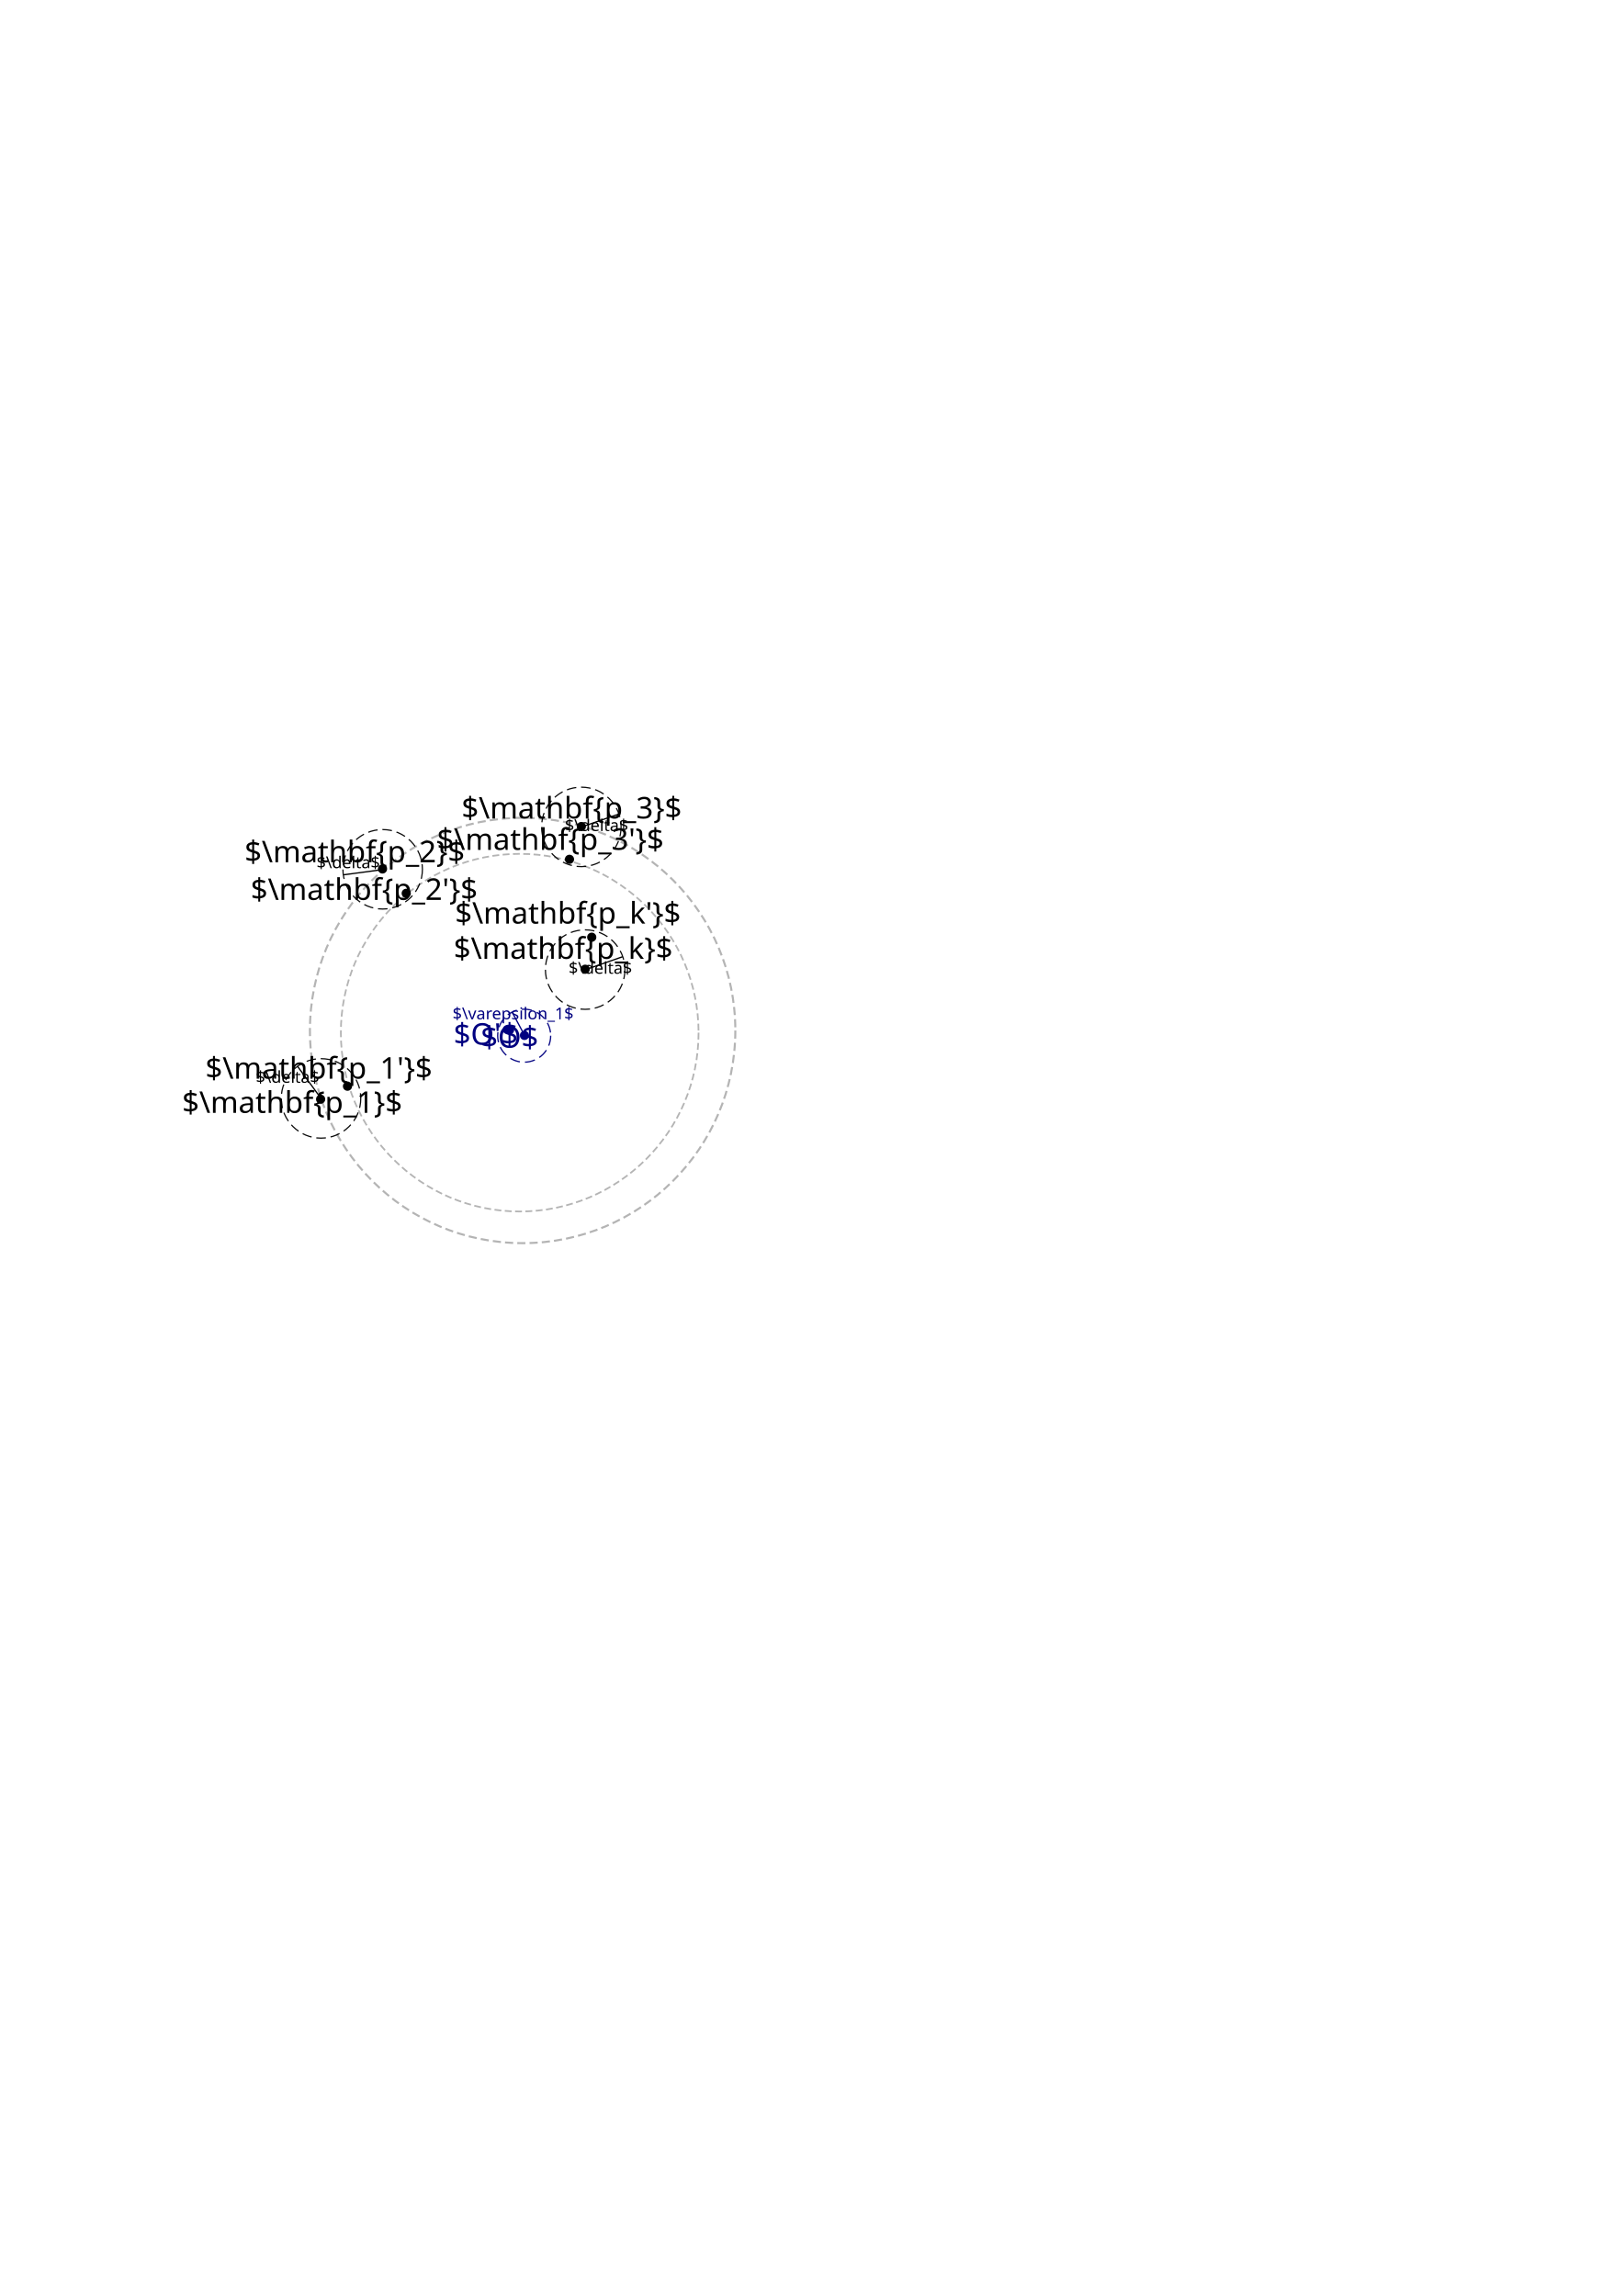
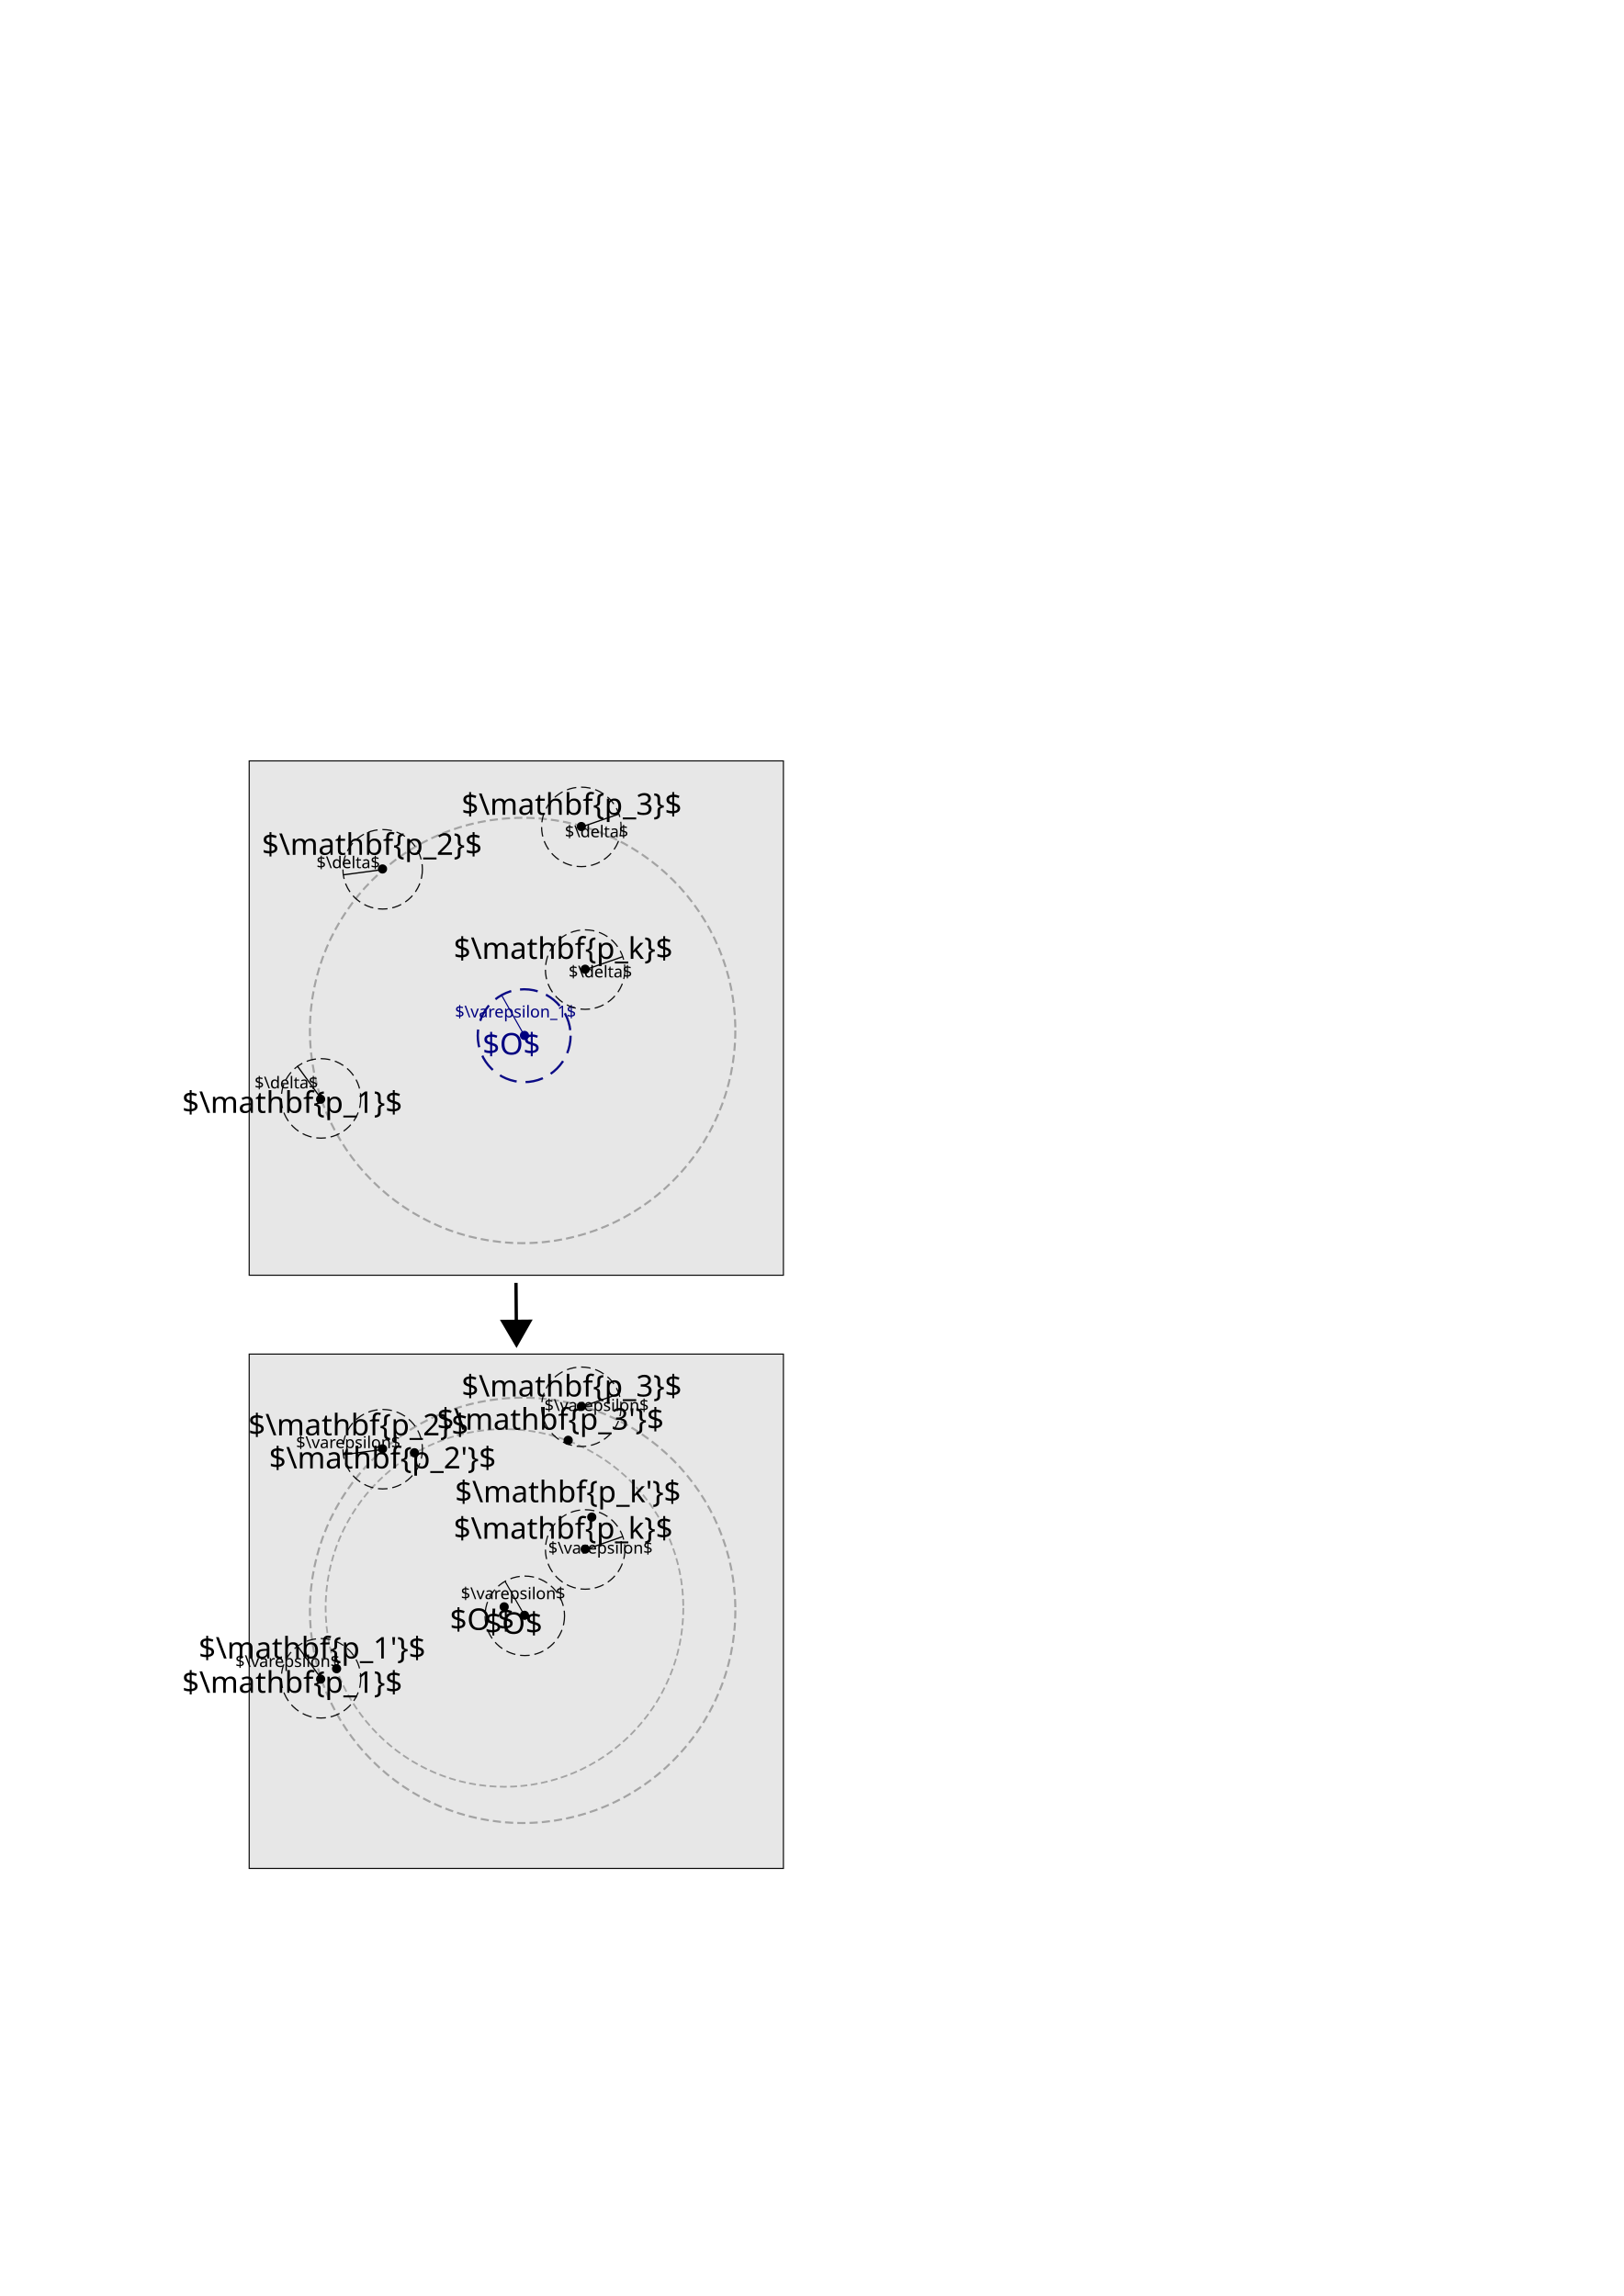
<svg xmlns="http://www.w3.org/2000/svg" width="210mm" height="297mm" viewBox="0 0 210 297" version="1.1" id="svg862">
-   <defs id="defs859" />
+   <defs id="defs859">
+     <marker style="overflow:visible" id="TriangleOutL" refX="0.0" refY="0.0" orient="auto">
+       <path transform="scale(0.8)" style="fill-rule:evenodd;fill:context-stroke;stroke:context-stroke;stroke-width:1.0pt" d="M 5.77,0.0 L -2.88,5.0 L -2.88,-5.0 L 5.77,0.0 z " id="path14853" />
+     </marker>
+     <marker style="overflow:visible;" id="Arrow2Lend" refX="0.0" refY="0.0" orient="auto">
+       <path transform="scale(1.1) rotate(180) translate(1,0)" d="M 8.719,4.034 L -2.207,0.016 L 8.719,-4.002 C 6.973,-1.63 6.983,1.616 8.719,4.034 z " style="fill-rule:evenodd;fill:context-stroke;stroke-width:0.625;stroke-linejoin:round;" id="path14732" />
+     </marker>
+   </defs>
+   <g id="layer2">
+     <rect style="fill:#cccccc;fill-opacity:0.48;stroke:#000000;stroke-width:0.145;stroke-miterlimit:4;stroke-dasharray:none;stroke-opacity:0.951" id="rect14254" width="69.094" height="66.535" x="32.228" y="98.424" />
+     <rect style="fill:#cccccc;fill-opacity:0.48;stroke:#000000;stroke-width:0.145;stroke-miterlimit:4;stroke-dasharray:none;stroke-opacity:0.951" id="rect14254-1" width="69.094" height="66.535" x="32.228" y="175.159" />
+     <path style="fill:none;stroke:#000000;stroke-width:0.43;stroke-linecap:butt;stroke-linejoin:miter;stroke-miterlimit:4;stroke-dasharray:none;stroke-opacity:1;marker-end:url(#TriangleOutL)" d="m 66.735,165.947 0.05,5.982" id="path14709" />
+   </g>
  <g id="layer1">
-     <path style="fill:#000080;stroke:#000080;stroke-width:0.165;stroke-linecap:butt;stroke-linejoin:miter;stroke-opacity:1;stroke-miterlimit:4;stroke-dasharray:none" d="m 67.859,133.956 -1.625,-3.039" id="path9088" />
+     <path style="fill:#000080;stroke:#000080;stroke-width:0.145;stroke-linecap:butt;stroke-linejoin:miter;stroke-miterlimit:4;stroke-dasharray:none;stroke-opacity:1" d="m 67.803,133.926 -2.923,-5.178" id="path9088" />
    <circle id="path2106-5" style="fill:#000080;stroke:none;stroke-width:0.397" cx="67.832" cy="133.938" r="0.595" />
-     <text xml:space="preserve" style="font-style:normal;font-weight:normal;font-size:3.881px;line-height:1.25;font-family:sans-serif;text-align:center;text-anchor:middle;fill:#000000;fill-opacity:1;stroke:none;stroke-width:0.762" x="48.397" y="111.54" id="text7771">
-       <tspan id="tspan7769" style="font-size:3.881px;text-align:center;text-anchor:middle;stroke-width:0.762" x="48.397" y="111.54">$\mathbf{p_2}$</tspan>
+     <text xml:space="preserve" style="font-style:normal;font-weight:normal;font-size:3.881px;line-height:1.25;font-family:sans-serif;text-align:center;text-anchor:middle;fill:#000000;fill-opacity:1;stroke:none;stroke-width:0.762" x="50.636" y="110.58" id="text7771">
+       <tspan id="tspan7769" style="font-size:3.881px;text-align:center;text-anchor:middle;stroke-width:0.762" x="50.636" y="110.58">$\mathbf{p_2}$</tspan>
    </text>
-     <text xml:space="preserve" style="font-style:normal;font-weight:normal;font-size:3.881px;line-height:1.25;font-family:sans-serif;text-align:center;text-anchor:middle;fill:#000000;fill-opacity:1;stroke:none;stroke-width:0.762" x="76.463" y="105.877" id="text7771-1">
-       <tspan id="tspan7769-6" style="font-size:3.881px;text-align:center;text-anchor:middle;stroke-width:0.762" x="76.463" y="105.877">$\mathbf{p_3}$</tspan>
+     <text xml:space="preserve" style="font-style:normal;font-weight:normal;font-size:3.881px;line-height:1.25;font-family:sans-serif;text-align:center;text-anchor:middle;fill:#000000;fill-opacity:1;stroke:none;stroke-width:0.762" x="76.463" y="105.398" id="text7771-1">
+       <tspan id="tspan7769-6" style="font-size:3.881px;text-align:center;text-anchor:middle;stroke-width:0.762" x="76.463" y="105.398">$\mathbf{p_3}$</tspan>
    </text>
    <text xml:space="preserve" style="font-style:normal;font-weight:normal;font-size:3.881px;line-height:1.25;font-family:sans-serif;text-align:center;text-anchor:middle;fill:#000000;fill-opacity:1;stroke:none;stroke-width:0.762" x="75.365" y="124.036" id="text7771-1-9">
      <tspan id="tspan7769-6-2" style="font-size:3.881px;text-align:center;text-anchor:middle;stroke-width:0.762" x="75.365" y="124.036">$\mathbf{p_k}$</tspan>
    </text>
-     <text xml:space="preserve" style="font-style:normal;font-weight:normal;font-size:3.881px;line-height:1.25;font-family:sans-serif;text-align:center;text-anchor:middle;fill:#000080;fill-opacity:1;stroke:none;stroke-width:0.762" x="68.43" y="135.533" id="text7771-1-7">
-       <tspan id="tspan7769-6-8" style="font-size:3.881px;text-align:center;text-anchor:middle;fill:#000080;stroke-width:0.762" x="68.43" y="135.533">$O$</tspan>
+     <text xml:space="preserve" style="font-style:normal;font-weight:normal;font-size:3.881px;line-height:1.25;font-family:sans-serif;text-align:center;text-anchor:middle;fill:#000080;fill-opacity:1;stroke:none;stroke-width:0.762" x="68.67" y="136.413" id="text7771-1-7">
+       <tspan id="tspan7769-6-8" style="font-size:3.881px;text-align:center;text-anchor:middle;fill:#000080;stroke-width:0.762" x="68.67" y="136.413">$O$</tspan>
    </text>
-     <text xml:space="preserve" style="font-style:normal;font-weight:normal;font-size:3.881px;line-height:1.25;font-family:sans-serif;text-align:center;text-anchor:middle;fill:#000080;fill-opacity:1;stroke:none;stroke-width:0.762" x="65.356" y="135.139" id="text7771-1-7-4">
-       <tspan id="tspan7769-6-8-3" style="font-size:3.881px;text-align:center;text-anchor:middle;fill:#000080;stroke-width:0.762" x="65.356" y="135.139">$O'$</tspan>
-     </text>
-     <circle id="path2106-5-9" style="fill:#000080;stroke:none;stroke-width:0.397" cx="65.906" cy="133.225" r="0.595" />
    <text xml:space="preserve" style="font-style:normal;font-weight:normal;font-size:3.881px;line-height:1.25;font-family:sans-serif;text-align:center;text-anchor:middle;fill:#000000;fill-opacity:1;stroke:none;stroke-width:0.762" x="40.316" y="143.956" id="text7771-9">
      <tspan id="tspan7769-9" style="font-size:3.881px;text-align:center;text-anchor:middle;stroke-width:0.762" x="40.316" y="143.956">$\mathbf{p_1}$</tspan>
    </text>
-     <text xml:space="preserve" style="font-style:normal;font-weight:normal;font-size:3.881px;line-height:1.25;font-family:sans-serif;text-align:center;text-anchor:middle;fill:#000000;fill-opacity:1;stroke:none;stroke-width:0.762" x="43.767" y="139.53" id="text7771-9-8">
-       <tspan id="tspan7769-9-1" style="font-size:3.881px;text-align:center;text-anchor:middle;stroke-width:0.762" x="43.767" y="139.53">$\mathbf{p_1'}$</tspan>
-     </text>
-     <text xml:space="preserve" style="font-style:normal;font-weight:normal;font-size:2.117px;line-height:1.25;font-family:sans-serif;text-align:center;text-anchor:middle;fill:#000000;fill-opacity:1;stroke:none;stroke-width:0.762" x="38.568" y="140.066" id="text7771-9-3">
-       <tspan id="tspan7769-9-5" style="font-size:2.117px;text-align:center;text-anchor:middle;stroke-width:0.762" x="38.568" y="140.066">$\delta$</tspan>
+     <text xml:space="preserve" style="font-style:normal;font-weight:normal;font-size:2.117px;line-height:1.25;font-family:sans-serif;text-align:center;text-anchor:middle;fill:#000000;fill-opacity:1;stroke:none;stroke-width:0.762" x="38.408" y="140.786" id="text7771-9-3">
+       <tspan id="tspan7769-9-5" style="font-size:2.117px;text-align:center;text-anchor:middle;stroke-width:0.762" x="38.408" y="140.786">$\delta$</tspan>
    </text>
    <text xml:space="preserve" style="font-style:normal;font-weight:normal;font-size:2.117px;line-height:1.25;font-family:sans-serif;text-align:center;text-anchor:middle;fill:#000000;fill-opacity:1;stroke:none;stroke-width:0.762" x="46.418" y="112.308" id="text7771-9-3-2">
      <tspan id="tspan7769-9-5-7" style="font-size:2.117px;text-align:center;text-anchor:middle;stroke-width:0.762" x="46.418" y="112.308">$\delta$</tspan>
    </text>
-     <text xml:space="preserve" style="font-style:normal;font-weight:normal;font-size:2.117px;line-height:1.25;font-family:sans-serif;text-align:center;text-anchor:middle;fill:#000000;fill-opacity:1;stroke:none;stroke-width:0.762" x="78.537" y="107.502" id="text7771-9-3-5">
-       <tspan id="tspan7769-9-5-3" style="font-size:2.117px;text-align:center;text-anchor:middle;stroke-width:0.762" x="78.537" y="107.502">$\delta$</tspan>
+     <text xml:space="preserve" style="font-style:normal;font-weight:normal;font-size:2.117px;line-height:1.25;font-family:sans-serif;text-align:center;text-anchor:middle;fill:#000000;fill-opacity:1;stroke:none;stroke-width:0.762" x="78.537" y="108.301" id="text7771-9-3-5">
+       <tspan id="tspan7769-9-5-3" style="font-size:2.117px;text-align:center;text-anchor:middle;stroke-width:0.762" x="78.537" y="108.301">$\delta$</tspan>
    </text>
-     <text xml:space="preserve" style="font-style:normal;font-weight:normal;font-size:2.117px;line-height:1.25;font-family:sans-serif;text-align:center;text-anchor:middle;fill:#000080;fill-opacity:1;stroke:none;stroke-width:0.762" x="67.734" y="131.849" id="text7771-9-3-9">
-       <tspan id="tspan7769-9-5-5" style="font-size:2.117px;text-align:center;text-anchor:middle;fill:#000080;stroke-width:0.762" x="67.734" y="131.849">$\varepsilon_1$</tspan>
+     <text xml:space="preserve" style="font-style:normal;font-weight:normal;font-size:2.117px;line-height:1.25;font-family:sans-serif;text-align:center;text-anchor:middle;fill:#000080;fill-opacity:1;stroke:none;stroke-width:0.762" x="68.054" y="131.609" id="text7771-9-3-9">
+       <tspan id="tspan7769-9-5-5" style="font-size:2.117px;text-align:center;text-anchor:middle;fill:#000080;stroke-width:0.762" x="68.054" y="131.609">$\varepsilon_1$</tspan>
    </text>
    <ellipse style="fill:none;fill-opacity:0.48;stroke:#000000;stroke-width:0.265;stroke-miterlimit:4;stroke-dasharray:1.058, 0.529;stroke-dashoffset:0;stroke-opacity:0.294" id="path49729" cx="67.593" cy="133.298" rx="27.51" ry="27.51" />
    <circle id="path2106-5-1" style="fill:#000000;stroke:none;stroke-width:0.397" cx="49.47" cy="112.404" r="0.595" />
    <circle id="path2106-5-7" style="fill:#000000;stroke:none;stroke-width:0.397" cx="41.468" cy="142.191" r="0.595" />
    <circle id="path2106-5-8" style="fill:#000000;stroke:none;stroke-width:0.397" cx="75.187" cy="106.917" r="0.595" />
    <circle style="opacity:1;fill:none;fill-opacity:0.48;stroke:#000000;stroke-width:0.155;stroke-miterlimit:4;stroke-dasharray:1.24, 0.62;stroke-dashoffset:0;stroke-opacity:0.951" id="path3978" cx="41.518" cy="142.085" r="5.14" />
    <circle style="fill:none;fill-opacity:0.48;stroke:#000000;stroke-width:0.155;stroke-miterlimit:4;stroke-dasharray:1.24, 0.62;stroke-dashoffset:0;stroke-opacity:0.951" id="path3978-5-8" cx="75.187" cy="106.963" r="5.14" />
    <circle style="fill:none;fill-opacity:0.48;stroke:#000000;stroke-width:0.155;stroke-miterlimit:4;stroke-dasharray:1.24, 0.62;stroke-dashoffset:0;stroke-opacity:0.951" id="path3978-5" cx="49.492" cy="112.449" r="5.14" />
-     <path style="fill:none;stroke:#000000;stroke-width:0.165;stroke-linecap:butt;stroke-linejoin:miter;stroke-opacity:1;stroke-miterlimit:4;stroke-dasharray:none" d="m 41.518,142.085 -3.067,-4.193" id="path4345" />
-     <circle style="opacity:1;fill:none;fill-opacity:0.48;stroke:#000080;stroke-width:0.165;stroke-miterlimit:4;stroke-dasharray:1.32, 0.66;stroke-dashoffset:0;stroke-opacity:0.951" id="path8875" cx="67.794" cy="133.972" r="3.427" />
-     <path style="fill:none;stroke:#000000;stroke-width:0.165;stroke-linecap:butt;stroke-linejoin:miter;stroke-opacity:1;stroke-miterlimit:4;stroke-dasharray:none" d="m 49.493,112.486 -5.089,0.679" id="path16844" />
-     <path style="fill:none;stroke:#000000;stroke-width:0.165;stroke-linecap:butt;stroke-linejoin:miter;stroke-opacity:1;stroke-miterlimit:4;stroke-dasharray:none" d="m 75.208,106.973 4.828,-1.675" id="path16846" />
-     <text xml:space="preserve" style="font-style:normal;font-weight:normal;font-size:2.117px;line-height:1.25;font-family:sans-serif;text-align:center;text-anchor:middle;fill:#000000;fill-opacity:1;stroke:none;stroke-width:0.762" x="79.031" y="125.96" id="text7771-9-3-5-0">
-       <tspan id="tspan7769-9-5-3-6" style="font-size:2.117px;text-align:center;text-anchor:middle;stroke-width:0.762" x="79.031" y="125.96">$\delta$</tspan>
+     <path style="fill:none;stroke:#000000;stroke-width:0.165;stroke-linecap:butt;stroke-linejoin:miter;stroke-miterlimit:4;stroke-dasharray:none;stroke-opacity:1" d="m 41.518,142.085 -3.067,-4.193" id="path4345" />
+     <circle style="opacity:1;fill:none;fill-opacity:0.48;stroke:#000080;stroke-width:0.289;stroke-miterlimit:4;stroke-dasharray:2.313, 1.156;stroke-dashoffset:0;stroke-opacity:0.951" id="path8875" cx="67.794" cy="133.973" r="6.005" />
+     <path style="fill:none;stroke:#000000;stroke-width:0.165;stroke-linecap:butt;stroke-linejoin:miter;stroke-miterlimit:4;stroke-dasharray:none;stroke-opacity:1" d="m 49.493,112.486 -5.089,0.679" id="path16844" />
+     <path style="fill:none;stroke:#000000;stroke-width:0.165;stroke-linecap:butt;stroke-linejoin:miter;stroke-miterlimit:4;stroke-dasharray:none;stroke-opacity:1" d="m 75.208,106.973 4.828,-1.675" id="path16846" />
+     <text xml:space="preserve" style="font-style:normal;font-weight:normal;font-size:2.117px;line-height:1.25;font-family:sans-serif;text-align:center;text-anchor:middle;fill:#000000;fill-opacity:1;stroke:none;stroke-width:0.762" x="79.031" y="126.44" id="text7771-9-3-5-0">
+       <tspan id="tspan7769-9-5-3-6" style="font-size:2.117px;text-align:center;text-anchor:middle;stroke-width:0.762" x="79.031" y="126.44">$\delta$</tspan>
    </text>
    <circle id="path2106-5-8-8" style="fill:#000000;stroke:none;stroke-width:0.397" cx="75.682" cy="125.376" r="0.595" />
    <circle style="fill:none;fill-opacity:0.48;stroke:#000000;stroke-width:0.155;stroke-miterlimit:4;stroke-dasharray:1.24, 0.62;stroke-dashoffset:0;stroke-opacity:0.951" id="path3978-5-8-7" cx="75.681" cy="125.421" r="5.14" />
    <path style="fill:none;stroke:#000000;stroke-width:0.165;stroke-linecap:butt;stroke-linejoin:miter;stroke-miterlimit:4;stroke-dasharray:none;stroke-opacity:1" d="m 75.702,125.431 4.828,-1.675" id="path16846-1" />
-     <circle id="path2106-5-7-6" style="fill:#000000;stroke:none;stroke-width:0.397" cx="44.943" cy="140.506" r="0.595" />
-     <circle id="path2106-5-7-0" style="fill:#000000;stroke:none;stroke-width:0.397" cx="52.54" cy="115.556" r="0.595" />
-     <circle id="path2106-5-7-60" style="fill:#000000;stroke:none;stroke-width:0.397" cx="73.652" cy="111.158" r="0.595" />
-     <circle id="path2106-5-7-4" style="fill:#000000;stroke:none;stroke-width:0.397" cx="76.531" cy="121.234" r="0.595" />
    <text xml:space="preserve" style="font-style:normal;font-weight:normal;font-size:10.583px;line-height:1.25;font-family:sans-serif;fill:#000000;fill-opacity:1;stroke:none;stroke-width:0.265" x="15.514" y="118.435" id="text26485">
      <tspan id="tspan26483" style="stroke-width:0.265" x="15.514" y="118.435" />
    </text>
-     <text xml:space="preserve" style="font-style:normal;font-weight:normal;font-size:3.881px;line-height:1.25;font-family:sans-serif;text-align:center;text-anchor:middle;fill:#000000;fill-opacity:1;stroke:none;stroke-width:0.762" x="49.621" y="116.409" id="text7771-9-2">
-       <tspan id="tspan7769-9-55" style="font-size:3.881px;text-align:center;text-anchor:middle;stroke-width:0.762" x="49.621" y="116.409">$\mathbf{p_2'}$</tspan>
+     <path style="fill:#000080;stroke:#000000;stroke-width:0.145;stroke-linecap:butt;stroke-linejoin:miter;stroke-miterlimit:4;stroke-dasharray:none;stroke-opacity:1" d="m 67.826,208.947 -2.492,-4.369" id="path9088-5" />
+     <circle id="path2106-5-0" style="fill:#000000;stroke:none;stroke-width:0.397" cx="67.835" cy="208.948" r="0.595" />
+     <text xml:space="preserve" style="font-style:normal;font-weight:normal;font-size:3.881px;line-height:1.25;font-family:sans-serif;text-align:center;text-anchor:middle;fill:#000000;fill-opacity:1;stroke:none;stroke-width:0.762" x="48.879" y="185.671" id="text7771-6">
+       <tspan id="tspan7769-7" style="font-size:3.881px;text-align:center;text-anchor:middle;stroke-width:0.762" x="48.879" y="185.671">$\mathbf{p_2}$</tspan>
    </text>
-     <text xml:space="preserve" style="font-style:normal;font-weight:normal;font-size:3.881px;line-height:1.25;font-family:sans-serif;text-align:center;text-anchor:middle;fill:#000000;fill-opacity:1;stroke:none;stroke-width:0.762" x="73.706" y="109.932" id="text7771-9-22">
-       <tspan id="tspan7769-9-6" style="font-size:3.881px;text-align:center;text-anchor:middle;stroke-width:0.762" x="73.706" y="109.932">$\mathbf{p_3'}$</tspan>
+     <text xml:space="preserve" style="font-style:normal;font-weight:normal;font-size:3.881px;line-height:1.25;font-family:sans-serif;text-align:center;text-anchor:middle;fill:#000000;fill-opacity:1;stroke:none;stroke-width:0.762" x="76.466" y="180.648" id="text7771-1-0">
+       <tspan id="tspan7769-6-3" style="font-size:3.881px;text-align:center;text-anchor:middle;stroke-width:0.762" x="76.466" y="180.648">$\mathbf{p_3}$</tspan>
    </text>
-     <text xml:space="preserve" style="font-style:normal;font-weight:normal;font-size:3.881px;line-height:1.25;font-family:sans-serif;text-align:center;text-anchor:middle;fill:#000000;fill-opacity:1;stroke:none;stroke-width:0.762" x="75.977" y="119.474" id="text7771-9-4">
-       <tspan id="tspan7769-9-7" style="font-size:3.881px;text-align:center;text-anchor:middle;stroke-width:0.762" x="75.977" y="119.474">$\mathbf{p_k'}$</tspan>
+     <text xml:space="preserve" style="font-style:normal;font-weight:normal;font-size:3.881px;line-height:1.25;font-family:sans-serif;text-align:center;text-anchor:middle;fill:#000000;fill-opacity:1;stroke:none;stroke-width:0.762" x="75.368" y="199.047" id="text7771-1-9-3">
+       <tspan id="tspan7769-6-2-7" style="font-size:3.881px;text-align:center;text-anchor:middle;stroke-width:0.762" x="75.368" y="199.047">$\mathbf{p_k}$</tspan>
    </text>
-     <ellipse style="fill:none;fill-opacity:0.48;stroke:#000000;stroke-width:0.222;stroke-miterlimit:4;stroke-dasharray:0.89, 0.445;stroke-dashoffset:0;stroke-opacity:0.294" id="path49729-1" cx="67.216" cy="133.582" rx="23.133" ry="23.132" />
+     <text xml:space="preserve" style="font-style:normal;font-weight:normal;font-size:3.881px;line-height:1.25;font-family:sans-serif;text-align:center;text-anchor:middle;fill:#000000;fill-opacity:1;stroke:none;stroke-width:0.762" x="68.953" y="211.343" id="text7771-1-7-6">
+       <tspan id="tspan7769-6-8-0" style="font-size:3.881px;text-align:center;text-anchor:middle;fill:#000000;stroke-width:0.762" x="68.953" y="211.343">$O$</tspan>
+     </text>
+     <text xml:space="preserve" style="font-style:normal;font-weight:normal;font-size:3.881px;line-height:1.25;font-family:sans-serif;text-align:center;text-anchor:middle;fill:#000000;fill-opacity:1;stroke:none;stroke-width:0.762" x="64.876" y="210.842" id="text7771-1-7-4-4">
+       <tspan id="tspan7769-6-8-3-9" style="font-size:3.881px;text-align:center;text-anchor:middle;fill:#000000;stroke-width:0.762" x="64.876" y="210.842">$O'$</tspan>
+     </text>
+     <circle id="path2106-5-9-7" style="fill:#000000;stroke:none;stroke-width:0.397" cx="65.208" cy="207.854" r="0.595" />
+     <text xml:space="preserve" style="font-style:normal;font-weight:normal;font-size:3.881px;line-height:1.25;font-family:sans-serif;text-align:center;text-anchor:middle;fill:#000000;fill-opacity:1;stroke:none;stroke-width:0.762" x="40.319" y="218.967" id="text7771-9-7">
+       <tspan id="tspan7769-9-4" style="font-size:3.881px;text-align:center;text-anchor:middle;stroke-width:0.762" x="40.319" y="218.967">$\mathbf{p_1}$</tspan>
+     </text>
+     <text xml:space="preserve" style="font-style:normal;font-weight:normal;font-size:3.881px;line-height:1.25;font-family:sans-serif;text-align:center;text-anchor:middle;fill:#000000;fill-opacity:1;stroke:none;stroke-width:0.762" x="42.891" y="214.541" id="text7771-9-8-8">
+       <tspan id="tspan7769-9-1-6" style="font-size:3.881px;text-align:center;text-anchor:middle;stroke-width:0.762" x="42.891" y="214.541">$\mathbf{p_1'}$</tspan>
+     </text>
+     <text xml:space="preserve" style="font-style:normal;font-weight:normal;font-size:2.117px;line-height:1.25;font-family:sans-serif;text-align:center;text-anchor:middle;fill:#000000;fill-opacity:1;stroke:none;stroke-width:0.762" x="38.571" y="215.636" id="text7771-9-3-27">
+       <tspan id="tspan7769-9-5-0" style="font-size:2.117px;text-align:center;text-anchor:middle;stroke-width:0.762" x="38.571" y="215.636">$\varepsilon$</tspan>
+     </text>
+     <text xml:space="preserve" style="font-style:normal;font-weight:normal;font-size:2.117px;line-height:1.25;font-family:sans-serif;text-align:center;text-anchor:middle;fill:#000000;fill-opacity:1;stroke:none;stroke-width:0.762" x="46.421" y="187.319" id="text7771-9-3-2-3">
+       <tspan id="tspan7769-9-5-7-0" style="font-size:2.117px;text-align:center;text-anchor:middle;stroke-width:0.762" x="46.421" y="187.319">$\varepsilon$</tspan>
+     </text>
+     <text xml:space="preserve" style="font-style:normal;font-weight:normal;font-size:2.117px;line-height:1.25;font-family:sans-serif;text-align:center;text-anchor:middle;fill:#000000;fill-opacity:1;stroke:none;stroke-width:0.762" x="78.54" y="182.512" id="text7771-9-3-5-8">
+       <tspan id="tspan7769-9-5-3-4" style="font-size:2.117px;text-align:center;text-anchor:middle;stroke-width:0.762" x="78.54" y="182.512">$\varepsilon$</tspan>
+     </text>
+     <text xml:space="preserve" style="font-style:normal;font-weight:normal;font-size:2.117px;line-height:1.25;font-family:sans-serif;text-align:center;text-anchor:middle;fill:#000000;fill-opacity:1;stroke:none;stroke-width:0.762" x="67.737" y="206.859" id="text7771-9-3-9-9">
+       <tspan id="tspan7769-9-5-5-5" style="font-size:2.117px;text-align:center;text-anchor:middle;fill:#000000;stroke-width:0.762" x="67.737" y="206.859">$\varepsilon$</tspan>
+     </text>
+     <ellipse style="fill:none;fill-opacity:0.48;stroke:#000000;stroke-width:0.265;stroke-miterlimit:4;stroke-dasharray:1.058, 0.529;stroke-dashoffset:0;stroke-opacity:0.294" id="path49729-7" cx="67.596" cy="208.308" rx="27.51" ry="27.51" />
+     <circle id="path2106-5-1-4" style="fill:#000000;stroke:none;stroke-width:0.397" cx="49.473" cy="187.414" r="0.595" />
+     <circle id="path2106-5-7-1" style="fill:#000000;stroke:none;stroke-width:0.397" cx="41.471" cy="217.201" r="0.595" />
+     <circle id="path2106-5-8-2" style="fill:#000000;stroke:none;stroke-width:0.397" cx="75.19" cy="181.928" r="0.595" />
+     <circle style="fill:none;fill-opacity:0.48;stroke:#000000;stroke-width:0.155;stroke-miterlimit:4;stroke-dasharray:1.24, 0.62;stroke-dashoffset:0;stroke-opacity:0.951" id="path3978-3" cx="41.521" cy="217.096" r="5.14" />
+     <circle style="fill:none;fill-opacity:0.48;stroke:#000000;stroke-width:0.155;stroke-miterlimit:4;stroke-dasharray:1.24, 0.62;stroke-dashoffset:0;stroke-opacity:0.951" id="path3978-5-8-9" cx="75.19" cy="181.974" r="5.14" />
+     <circle style="fill:none;fill-opacity:0.48;stroke:#000000;stroke-width:0.155;stroke-miterlimit:4;stroke-dasharray:1.24, 0.62;stroke-dashoffset:0;stroke-opacity:0.951" id="path3978-5-1" cx="49.495" cy="187.46" r="5.14" />
+     <path style="fill:none;stroke:#000000;stroke-width:0.165;stroke-linecap:butt;stroke-linejoin:miter;stroke-miterlimit:4;stroke-dasharray:none;stroke-opacity:1" d="M 41.521,217.096 38.454,212.904" id="path4345-9" />
+     <path style="fill:none;stroke:#000000;stroke-width:0.165;stroke-linecap:butt;stroke-linejoin:miter;stroke-miterlimit:4;stroke-dasharray:none;stroke-opacity:1" d="m 49.496,187.497 -5.089,0.679" id="path16844-3" />
+     <path style="fill:none;stroke:#000000;stroke-width:0.165;stroke-linecap:butt;stroke-linejoin:miter;stroke-miterlimit:4;stroke-dasharray:none;stroke-opacity:1" d="m 75.211,181.984 4.828,-1.675" id="path16846-9" />
+     <text xml:space="preserve" style="font-style:normal;font-weight:normal;font-size:2.117px;line-height:1.25;font-family:sans-serif;text-align:center;text-anchor:middle;fill:#000000;fill-opacity:1;stroke:none;stroke-width:0.762" x="79.034" y="200.971" id="text7771-9-3-5-0-5">
+       <tspan id="tspan7769-9-5-3-6-7" style="font-size:2.117px;text-align:center;text-anchor:middle;stroke-width:0.762" x="79.034" y="200.971">$\varepsilon$</tspan>
+     </text>
+     <circle id="path2106-5-8-8-1" style="fill:#000000;stroke:none;stroke-width:0.397" cx="75.685" cy="200.386" r="0.595" />
+     <circle style="fill:none;fill-opacity:0.48;stroke:#000000;stroke-width:0.155;stroke-miterlimit:4;stroke-dasharray:1.24, 0.62;stroke-dashoffset:0;stroke-opacity:0.951" id="path3978-5-8-7-8" cx="75.684" cy="200.432" r="5.14" />
+     <path style="fill:none;stroke:#000000;stroke-width:0.165;stroke-linecap:butt;stroke-linejoin:miter;stroke-miterlimit:4;stroke-dasharray:none;stroke-opacity:1" d="m 75.705,200.442 4.828,-1.675" id="path16846-1-5" />
+     <circle id="path2106-5-7-6-1" style="fill:#000000;stroke:none;stroke-width:0.397" cx="43.532" cy="215.856" r="0.595" />
+     <circle id="path2106-5-7-0-0" style="fill:#000000;stroke:none;stroke-width:0.397" cx="53.601" cy="187.921" r="0.595" />
+     <circle id="path2106-5-7-60-2" style="fill:#000000;stroke:none;stroke-width:0.397" cx="73.485" cy="186.31" r="0.595" />
+     <circle id="path2106-5-7-4-5" style="fill:#000000;stroke:none;stroke-width:0.397" cx="76.534" cy="196.244" r="0.595" />
+     <text xml:space="preserve" style="font-style:normal;font-weight:normal;font-size:3.881px;line-height:1.25;font-family:sans-serif;text-align:center;text-anchor:middle;fill:#000000;fill-opacity:1;stroke:none;stroke-width:0.762" x="51.999" y="189.95" id="text7771-9-2-2">
+       <tspan id="tspan7769-9-55-1" style="font-size:3.881px;text-align:center;text-anchor:middle;stroke-width:0.762" x="51.999" y="189.95">$\mathbf{p_2'}$</tspan>
+     </text>
+     <text xml:space="preserve" style="font-style:normal;font-weight:normal;font-size:3.881px;line-height:1.25;font-family:sans-serif;text-align:center;text-anchor:middle;fill:#000000;fill-opacity:1;stroke:none;stroke-width:0.762" x="73.709" y="184.943" id="text7771-9-22-8">
+       <tspan id="tspan7769-9-6-1" style="font-size:3.881px;text-align:center;text-anchor:middle;stroke-width:0.762" x="73.709" y="184.943">$\mathbf{p_3'}$</tspan>
+     </text>
+     <text xml:space="preserve" style="font-style:normal;font-weight:normal;font-size:3.881px;line-height:1.25;font-family:sans-serif;text-align:center;text-anchor:middle;fill:#000000;fill-opacity:1;stroke:none;stroke-width:0.762" x="75.98" y="194.324" id="text7771-9-4-3">
+       <tspan id="tspan7769-9-7-8" style="font-size:3.881px;text-align:center;text-anchor:middle;stroke-width:0.762" x="75.98" y="194.324">$\mathbf{p_k'}$</tspan>
+     </text>
+     <circle style="fill:none;fill-opacity:0.48;stroke:#000000;stroke-width:0.155;stroke-miterlimit:4;stroke-dasharray:1.24, 0.62;stroke-dashoffset:0;stroke-opacity:0.951" id="path3978-3-8" cx="67.874" cy="209.016" r="5.14" />
+     <ellipse style="fill:none;fill-opacity:0.48;stroke:#000000;stroke-width:0.222;stroke-miterlimit:4;stroke-dasharray:0.89, 0.445;stroke-dashoffset:0;stroke-opacity:0.294" id="path49729-1-6" cx="65.246" cy="207.997" rx="23.133" ry="23.132" />
  </g>
</svg>
